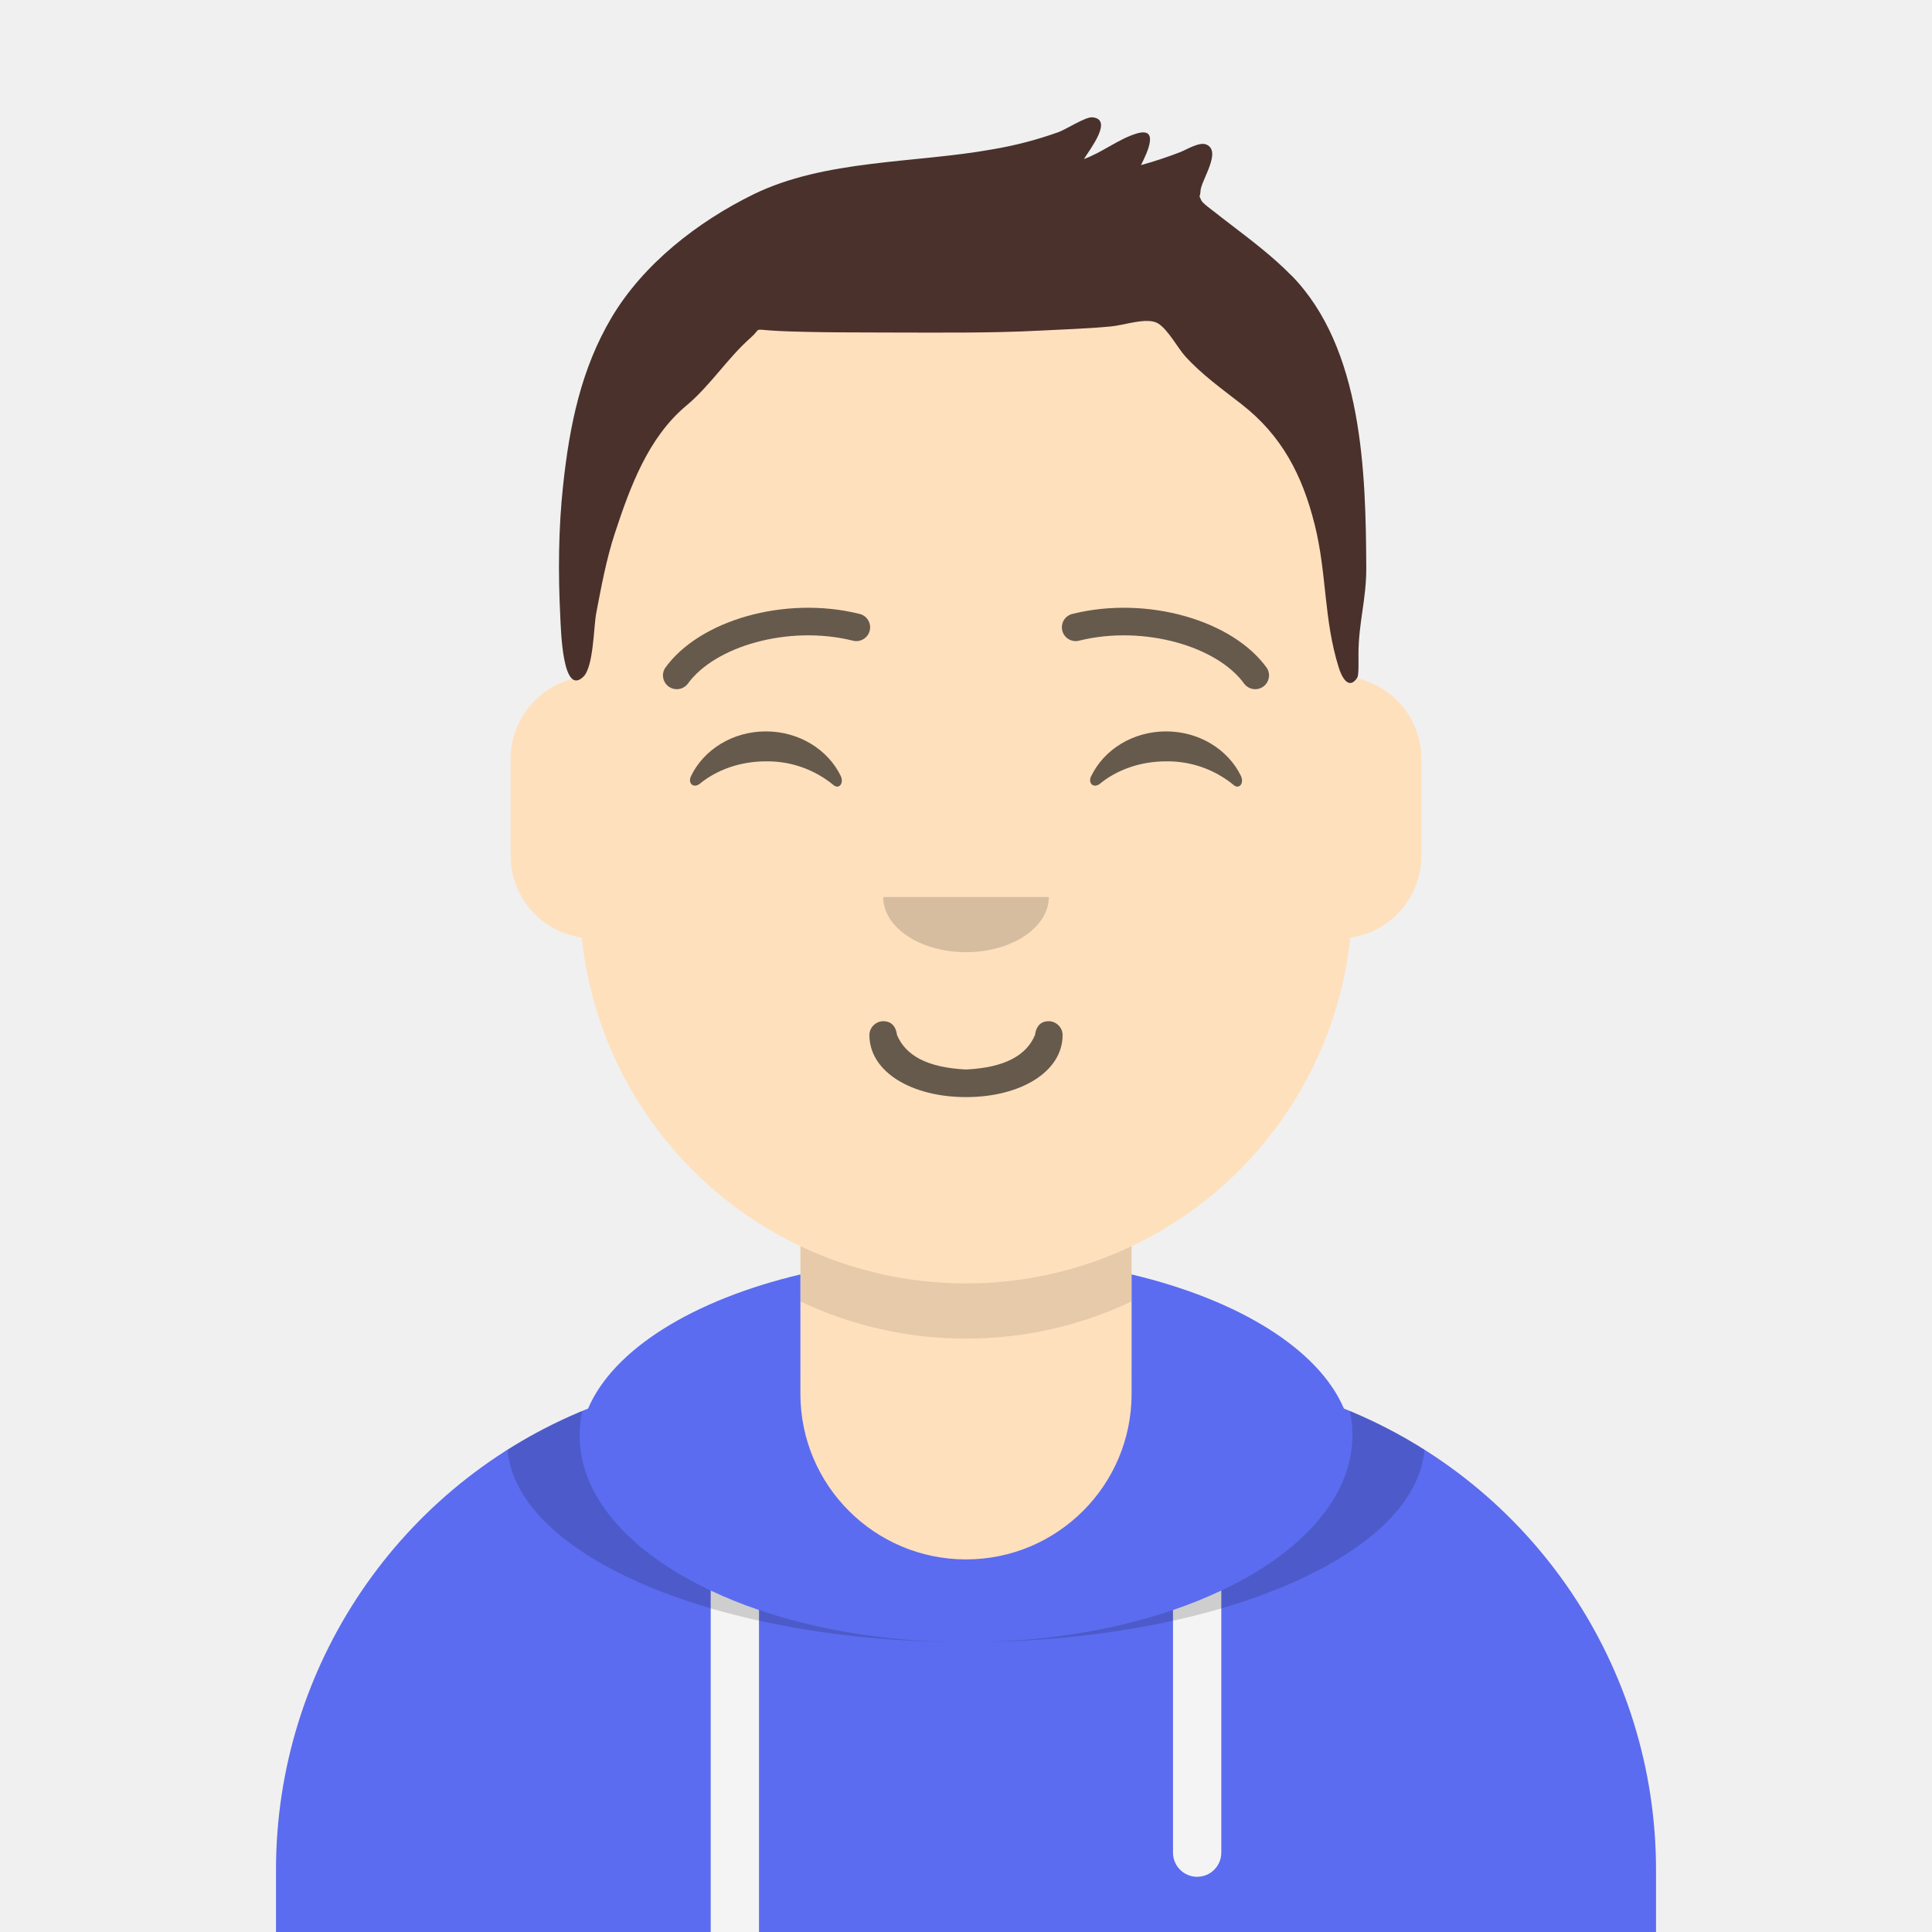
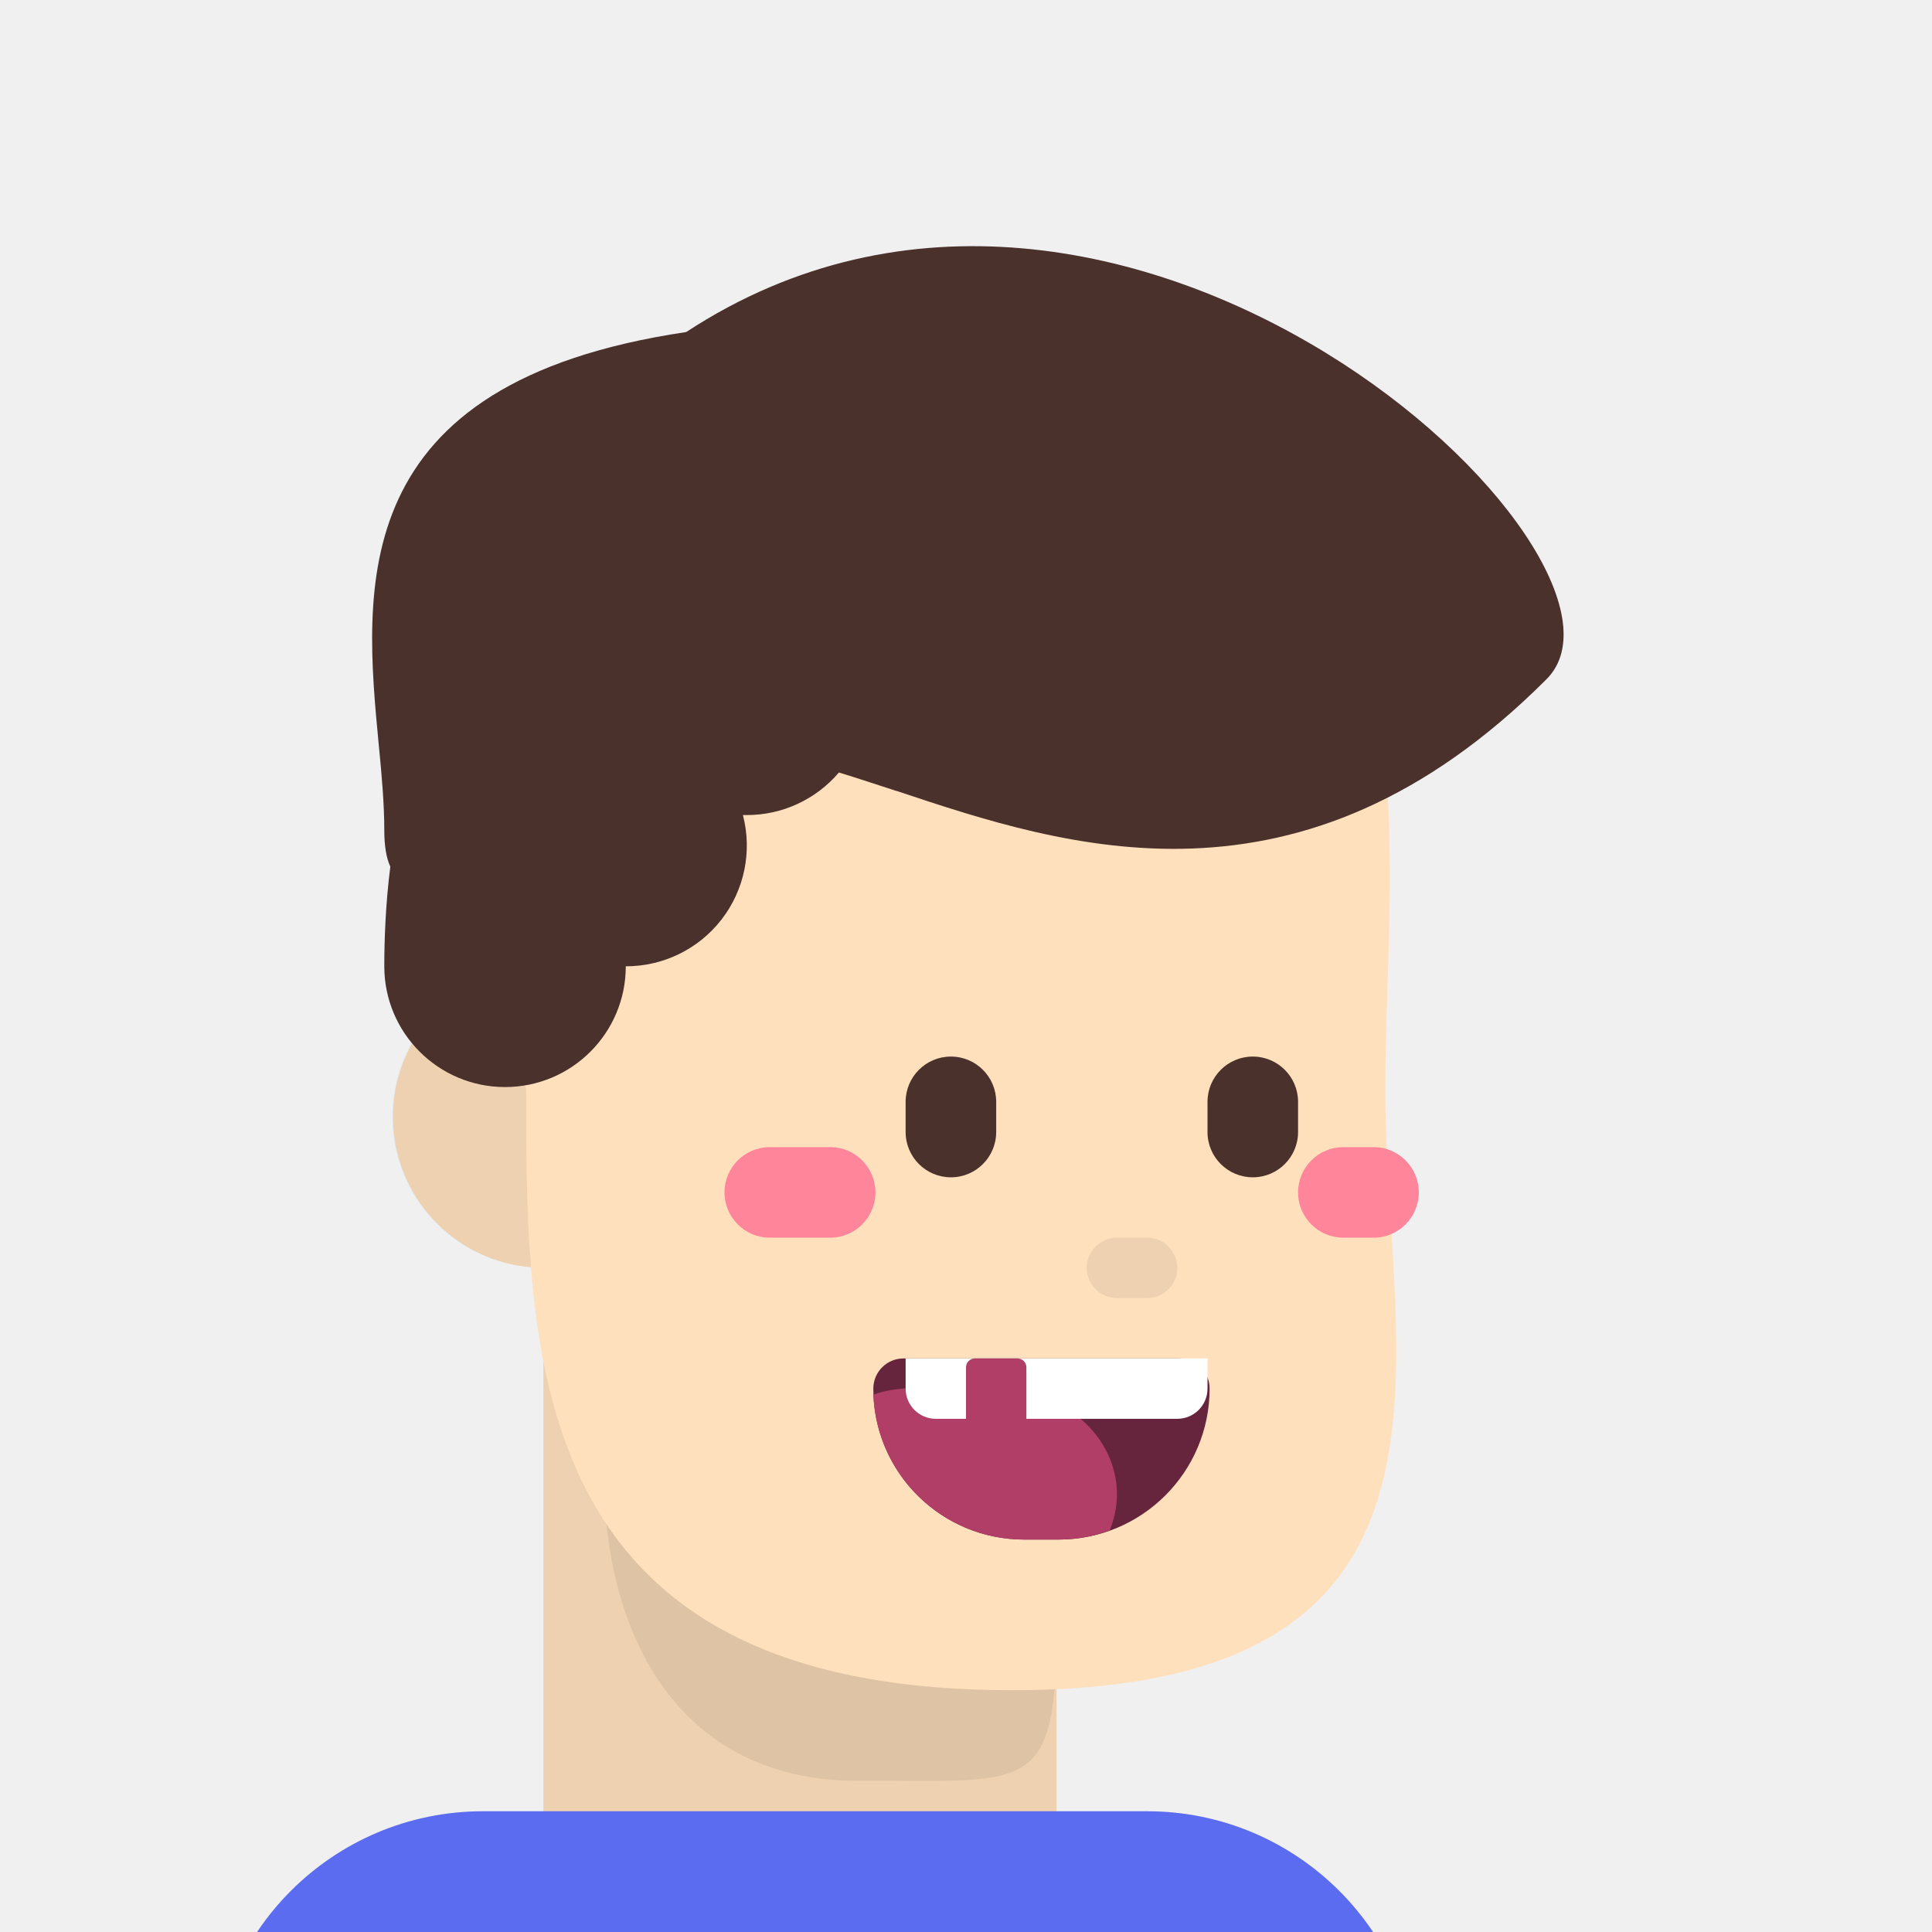
- <svg xmlns="http://www.w3.org/2000/svg" viewBox="0 0 280 280" fill="none" shape-rendering="auto">
+ <svg xmlns="http://www.w3.org/2000/svg" viewBox="0 0 64 64" fill="none" shape-rendering="auto">
  <mask id="viewboxMask">
-     <rect width="280" height="280" rx="0" ry="0" x="0" y="0" fill="#fff" />
+     <rect width="64" height="64" rx="0" ry="0" x="0" y="0" fill="#fff" />
  </mask>
  <g mask="url(#viewboxMask)">
-     <g transform="translate(8)">
-       <path d="M132 36a56 56 0 0 0-56 56v6.17A12 12 0 0 0 66 110v14a12 12 0 0 0 10.3 11.88 56.04 56.04 0 0 0 31.7 44.73v18.4h-4a72 72 0 0 0-72 72v9h200v-9a72 72 0 0 0-72-72h-4v-18.39a56.04 56.04 0 0 0 31.7-44.73A12 12 0 0 0 198 124v-14a12 12 0 0 0-10-11.83V92a56 56 0 0 0-56-56Z" fill="#ffe0bd" />
-       <path d="M108 180.61v8a55.79 55.79 0 0 0 24 5.39c8.59 0 16.73-1.93 24-5.39v-8a55.79 55.79 0 0 1-24 5.39 55.79 55.79 0 0 1-24-5.39Z" fill="#000" fill-opacity=".1" />
-       <g transform="translate(0 170)">
-         <path d="M108 14.7c-15.52 3.68-27.1 10.83-30.77 19.44A72.02 72.02 0 0 0 32 101v9h200v-9a72.02 72.02 0 0 0-45.23-66.86C183.1 25.53 171.52 18.38 156 14.7V32a24 24 0 1 1-48 0V14.7Z" fill="#5b6cf0" />
-         <path d="M102 63.34a67.1 67.1 0 0 1-7-2.82V110h7V63.34ZM162 63.34a67.04 67.04 0 0 0 7-2.82V98.5a3.5 3.5 0 1 1-7 0V63.34Z" fill="#F4F4F4" />
-         <path d="M187.62 34.49a71.79 71.79 0 0 1 10.83 5.63C197.11 55.62 167.87 68 132 68c30.93 0 56-13.43 56-30 0-1.19-.13-2.36-.38-3.51ZM76.38 34.49a16.48 16.48 0 0 0-.38 3.5c0 16.58 25.07 30 56 30-35.87 0-65.1-12.38-66.45-27.88a71.79 71.79 0 0 1 10.83-5.63Z" fill="#000" fill-opacity=".16" />
+     <path d="M46.07 40.4c.47 7.5.94 15-11.07 15.56v9.91S31.36 68 26.5 68c-4.86 0-8.5-3.48-8.5-3.48V45.1c-.2-1.02-.33-2.06-.41-3.12a5 5 0 0 1-.9-9.8C15.37 22.63 17.52 13 32 13c14.59 0 14.24 11.08 13.96 19.81-.04 1.15-.07 2.25-.07 3.29 0 1.4.09 2.86.18 4.3Z" fill="#ffe0bd" />
+     <path d="M17.59 41.98c-.16-1.97-.16-3.97-.16-5.88a46.7 46.7 0 0 1-.73-3.93 5 5 0 0 0 .89 9.81ZM18 45.1v19.42S21.64 68 26.5 68c4.86 0 8.5-2.13 8.5-2.13v-9.91c-.48.02-.98.03-1.5.03-10.79 0-14.34-4.95-15.5-10.9Z" fill="#000" fill-opacity=".07" />
+     <path d="M34.93 55.96c-.46.02-.93.03-1.43.03-7.25 0-11.23-2.23-13.41-5.5.5 4.82 3.16 8.5 8.3 8.5h1.36c3.8.03 4.92.04 5.18-3.03Z" fill="#000" fill-opacity=".07" />
+     <rect x="36" y="41" width="3" height="2" rx="1" fill="#000" fill-opacity=".07" />
+     <rect x="7" y="60" width="40" height="23" rx="9" fill="#5b6cf0" />
+     <path d="M29.7 26.2c5.6 1.87 13.39 4.45 21.53-3.7 4-4-14-21-28.5-11.5-11.33 1.68-10.68 8.47-10.18 13.71.1 1 .18 1.95.18 2.8 0 .52.07.92.2 1.2-.16 1.24-.2 2.48-.2 3.3a4 4 0 1 0 8 0A4 4 0 0 0 24.61 27h.12a4 4 0 0 0 3.06-1.41c.6.18 1.24.4 1.9.61Z" fill="#4a312c" />
+     <g transform="translate(1)">
+       <path d="M27.93 46a1 1 0 0 1 1-1h9.14a1 1 0 0 1 1 1 5 5 0 0 1-5 5h-1.14a5 5 0 0 1-5-5Z" fill="#66253C" />
+       <path d="M35.76 50.7a5 5 0 0 1-1.69.3h-1.14a5 5 0 0 1-5-4.8c.77-.29 1.9-.25 3.02-.22L32 46c2.21 0 4 1.57 4 3.5 0 .42-.09.83-.24 1.2Z" fill="#B03E67" />
+       <path d="M29 45h10v1a1 1 0 0 1-1 1h-8a1 1 0 0 1-1-1v-1Z" fill="#fff" />
+       <path d="M31 45.3c0-.17.13-.3.3-.3h1.4c.17 0 .3.13.3.3v2.4a.3.3 0 0 1-.3.3h-1.4a.3.3 0 0 1-.3-.3v-2.4Z" fill="#B03E67" />
+     </g>
+     <g transform="translate(0 -1)">
+       <g fill="#4a312c">
+         <rect x="30" y="36" width="3" height="4" rx="1.5" />
+         <rect x="40" y="36" width="3" height="4" rx="1.5" />
      </g>
-       <g transform="translate(78 134)">
-         <path d="M40 16c0 5.37 6.16 9 14 9s14-3.63 14-9c0-1.1-.95-2-2-2-1.3 0-1.87.9-2 2-1.24 2.94-4.32 4.72-10 5-5.68-.28-8.76-2.06-10-5-.13-1.1-.7-2-2-2-1.05 0-2 .9-2 2Z" fill="#000" fill-opacity=".6" />
+       <g fill="#FF859B">
+         <rect x="24" y="39" width="5" height="3" rx="1.5" />
+         <rect x="43" y="39" width="4" height="3" rx="1.5" />
      </g>
-       <g transform="translate(104 122)">
-         <path fill-rule="evenodd" clip-rule="evenodd" d="M16 8c0 4.42 5.37 8 12 8s12-3.58 12-8" fill="#000" fill-opacity=".16" />
-       </g>
-       <g transform="translate(76 90)">
-         <path d="M16.16 22.45c1.85-3.8 6-6.45 10.84-6.45 4.81 0 8.96 2.63 10.82 6.4.55 1.13-.24 2.05-1.03 1.37a15.05 15.05 0 0 0-9.8-3.43c-3.73 0-7.12 1.24-9.55 3.23-.9.73-1.82-.01-1.28-1.12ZM74.16 22.45c1.85-3.8 6-6.45 10.84-6.45 4.81 0 8.96 2.63 10.82 6.4.55 1.13-.24 2.05-1.03 1.37a15.05 15.05 0 0 0-9.8-3.43c-3.74 0-7.13 1.24-9.56 3.23-.9.73-1.82-.01-1.28-1.12Z" fill-rule="evenodd" clip-rule="evenodd" fill="#000" fill-opacity=".6" />
-       </g>
-       <g transform="translate(76 82)">
-         <path d="M15.63 17.16c3.92-5.51 14.65-8.6 23.9-6.33a2 2 0 1 0 .95-3.88c-10.74-2.64-23.17.94-28.11 7.9a2 2 0 0 0 3.26 2.3ZM96.37 17.16c-3.91-5.51-14.65-8.6-23.9-6.33a2 2 0 1 1-.95-3.88c10.74-2.64 23.17.94 28.11 7.9a2 2 0 0 1-3.26 2.3Z" fill="#000" fill-opacity=".6" />
-       </g>
-       <g transform="translate(-1)">
-         <path fill-rule="evenodd" clip-rule="evenodd" d="M180.15 39.92c-2.76-2.82-5.96-5.21-9.08-7.61-.69-.53-1.39-1.05-2.06-1.6-.15-.12-1.72-1.24-1.9-1.66-.45-.99-.19-.22-.12-1.4.08-1.5 3.13-5.73.85-6.7-1-.43-2.8.7-3.75 1.08a59.56 59.56 0 0 1-5.73 1.9c.93-1.85 2.7-5.57-.63-4.58-2.6.78-5.03 2.77-7.64 3.7.86-1.4 4.32-5.8 1.2-6.05-.98-.07-3.8 1.75-4.86 2.14a55.81 55.81 0 0 1-9.63 2.51c-11.2 2.02-24.3 1.45-34.65 6.54-8 3.93-15.88 10.03-20.5 17.8-4.44 7.48-6.1 15.67-7.03 24.25-.69 6.3-.74 12.8-.42 19.12.1 2.07.34 11.61 3.34 8.72 1.5-1.44 1.49-7.25 1.87-9.22.75-3.91 1.47-7.85 2.72-11.64 2.2-6.68 4.81-13.8 10.3-18.4 3.53-2.94 6.01-6.93 9.39-9.9 1.51-1.35.36-1.2 2.8-1.03 1.63.12 3.28.16 4.92.2 3.8.1 7.6.08 11.4.1 7.64 0 15.25.12 22.89-.28 3.4-.18 6.8-.28 10.18-.6 1.9-.17 5.25-1.38 6.8-.45 1.43.84 2.91 3.61 3.94 4.75 2.41 2.67 5.3 4.72 8.12 6.92 5.9 4.57 8.87 10.33 10.66 17.48 1.79 7.13 1.29 13.75 3.5 20.76.38 1.24 1.4 3.36 2.67 1.46.24-.36.18-2.3.18-3.42 0-4.52 1.14-7.91 1.13-12.46-.06-13.83-.5-31.87-10.85-42.44Z" fill="#4a312c" />
-       </g>
-       <g transform="translate(49 72)" />
-       <g transform="translate(62 42)" />
    </g>
  </g>
</svg>
